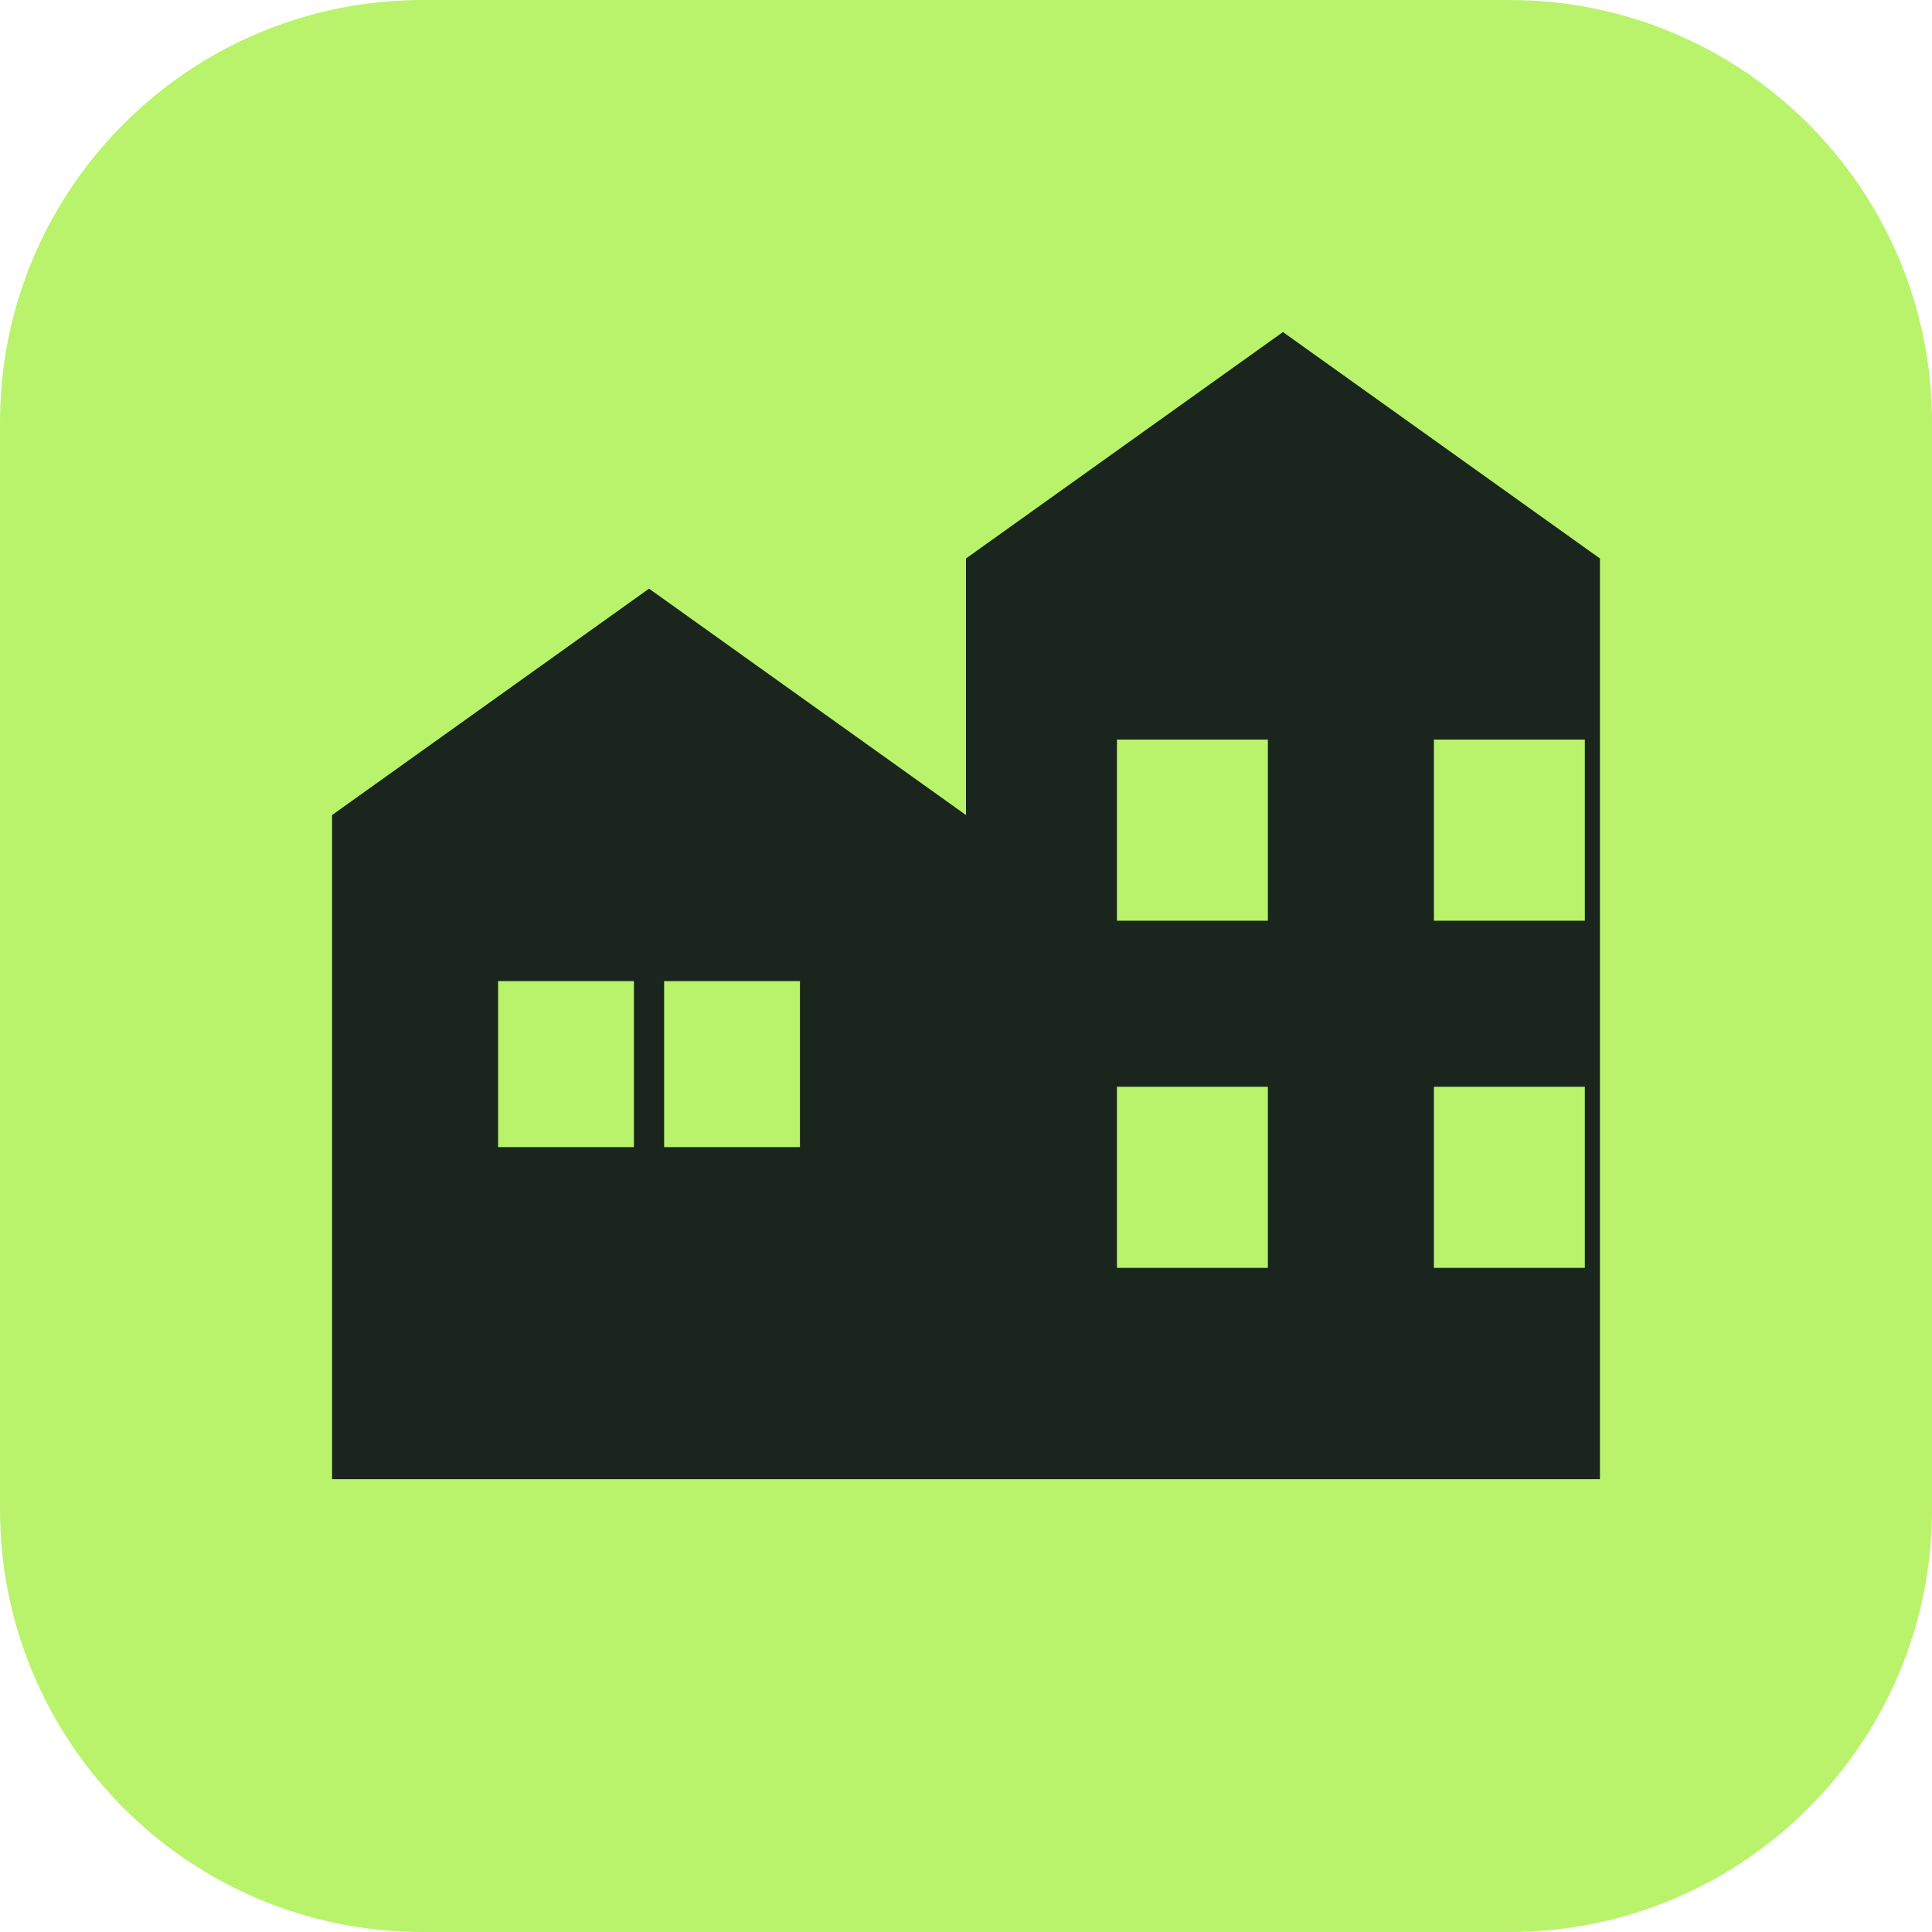
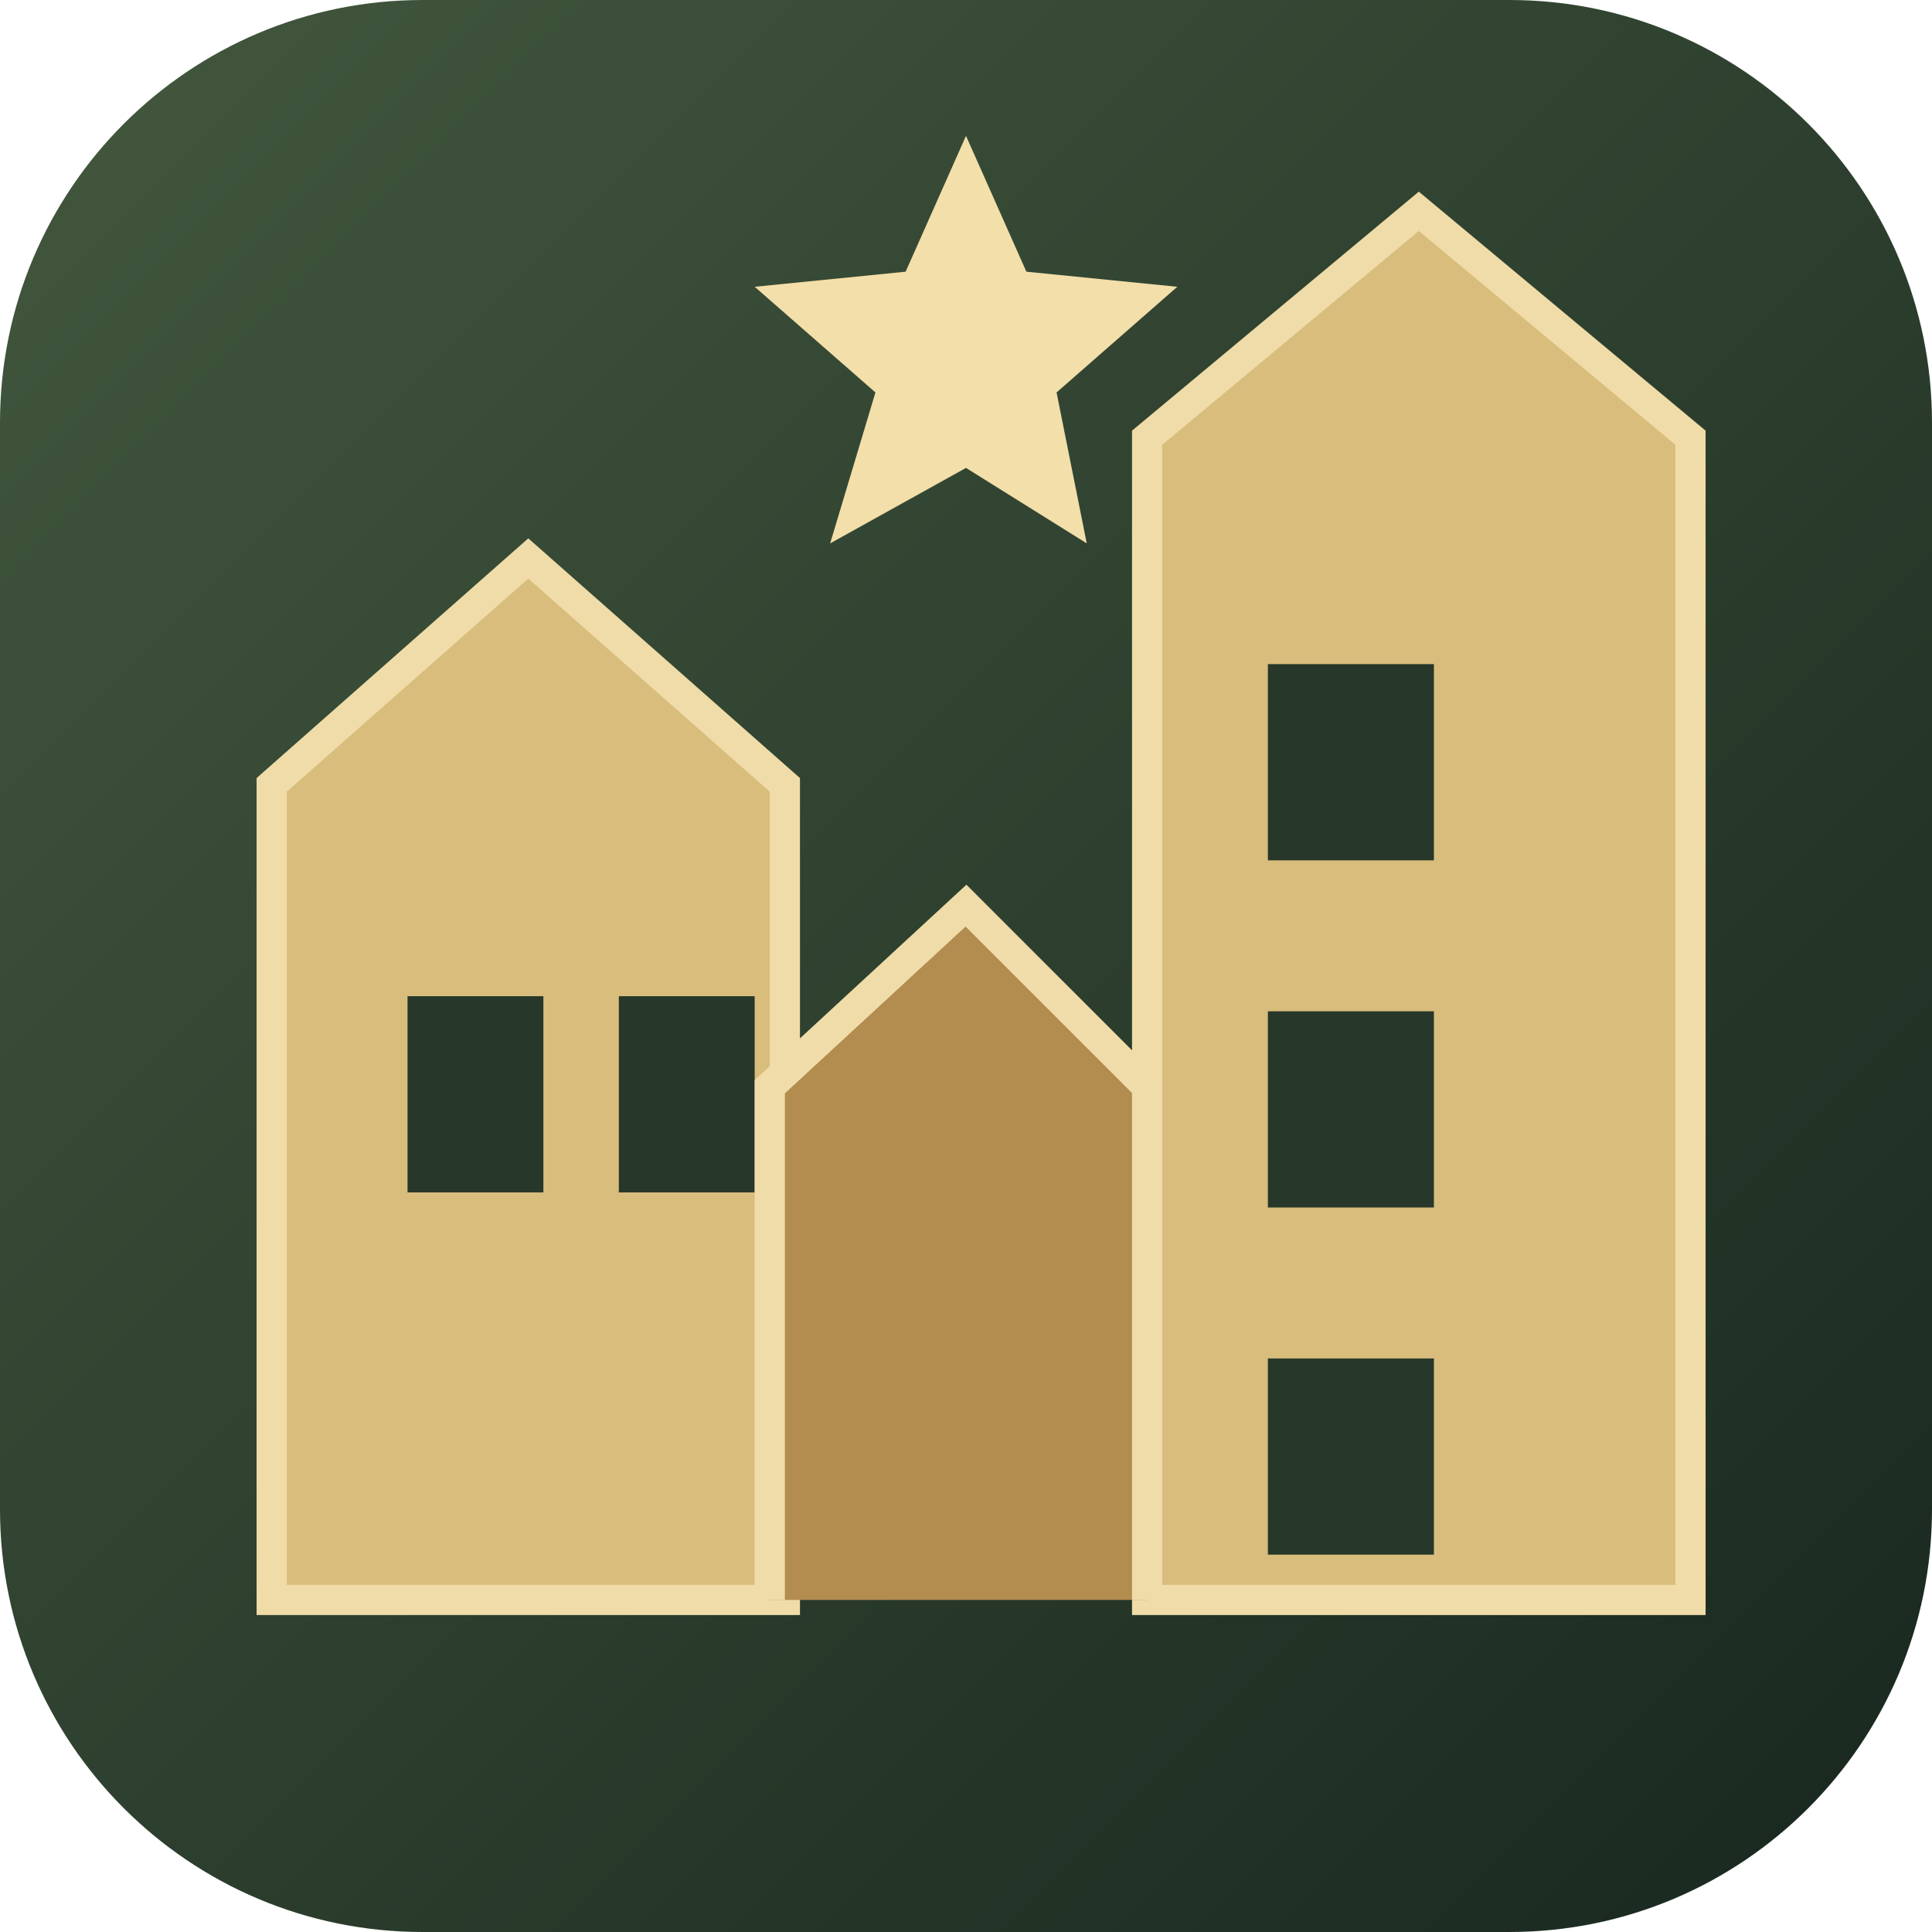
<svg xmlns="http://www.w3.org/2000/svg" viewBox="0 0 128 128">
-   <rect width="128" height="128" rx="28" fill="#b8f36b" />
-   <path d="M22 98V54l21-15 21 15v44H22Zm42 0V37l21-15 21 15v61H64Z" fill="#19251d" />
-   <path d="M33 65h9v11h-9zm20 0h-9v11h9zm21-16h10v12H74zm21 0h10v12H95zM74 72h10v12H74zm21 0h10v12H95z" fill="#b8f36b" />
+   <defs>
+     <linearGradient id="g" x2="1" y2="1">
+       <stop stop-color="#43583e" />
+       <stop offset="1" stop-color="#18271f" />
+     </linearGradient>
+   </defs>
+   <rect width="128" height="128" rx="28" fill="url(#g)" />
+   <path d="M18 106V52l17-15 17 15v54H18Zm58 0V29l18-15 18 15v77H76Z" fill="#d9bd7d" stroke="#f0dca8" stroke-width="2" />
+   <path d="M27 66h9v13h-9zm14 0h9v13h-9zm43-22h11v13H84zm0 23h11v13H84zm0 23h11v13H84z" fill="#27382a" />
+   <path d="M51 106V72l13-12 12 12v34" fill="#b38c50" stroke="#f0dca8" stroke-width="2" />
+   <path d="m64 9 4 9 10 1-8 7 2 10-8-5-9 5 3-10-8-7 10-1z" fill="#f3dfaa" />
</svg>
